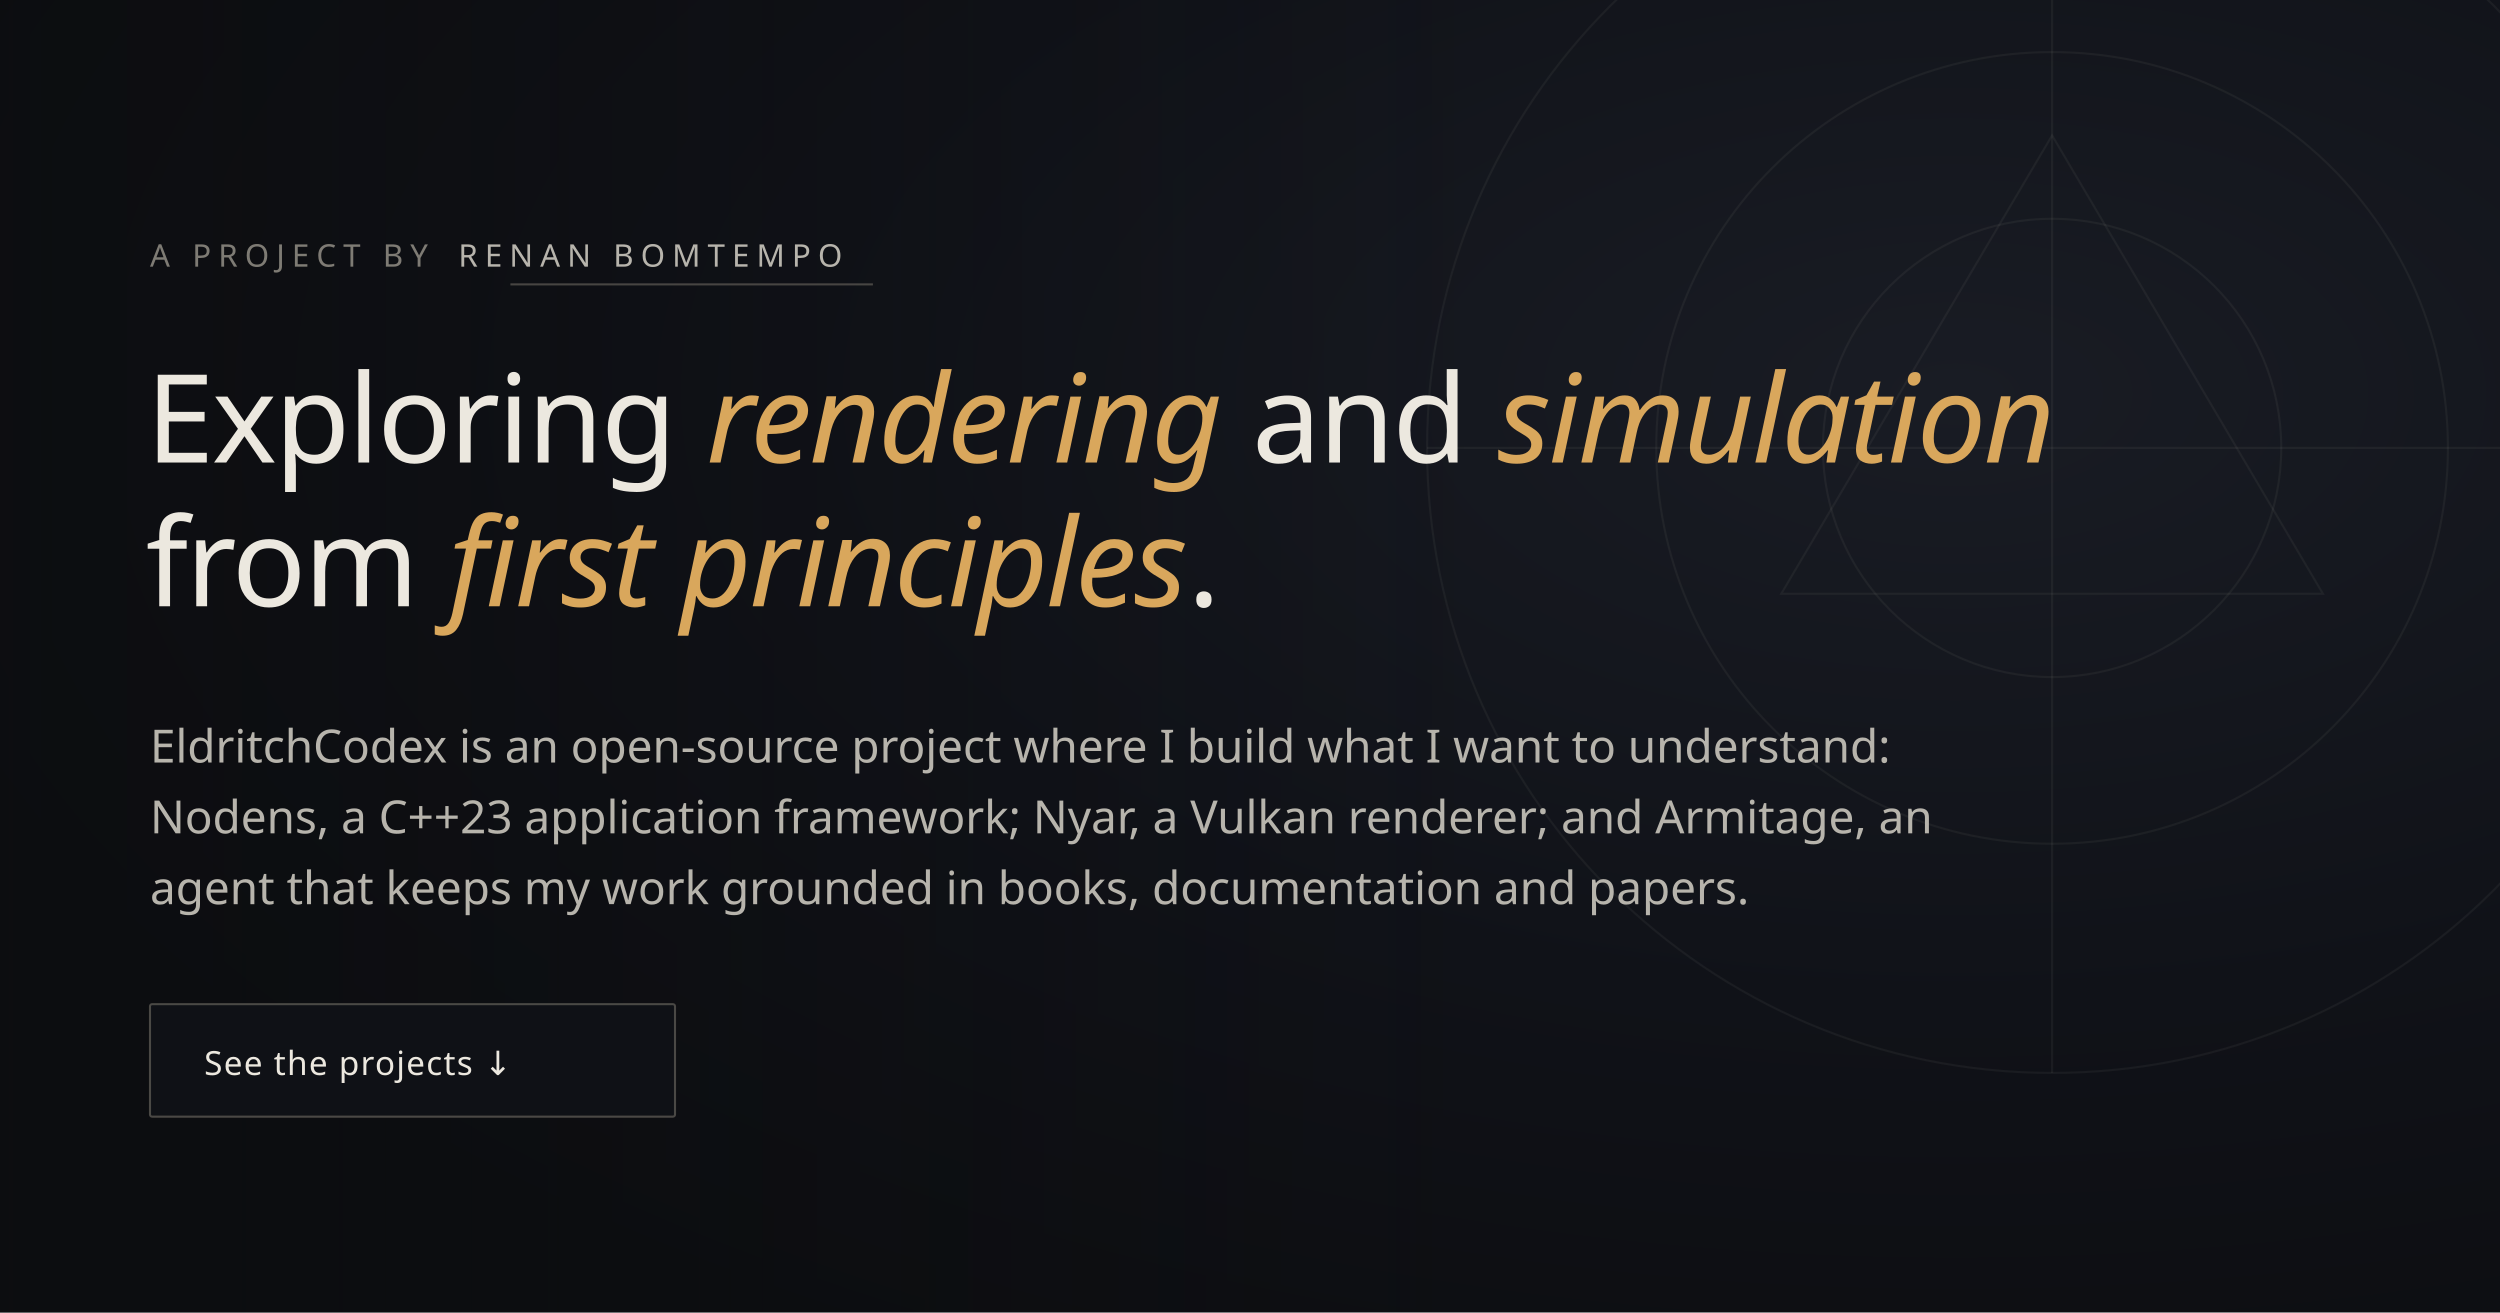
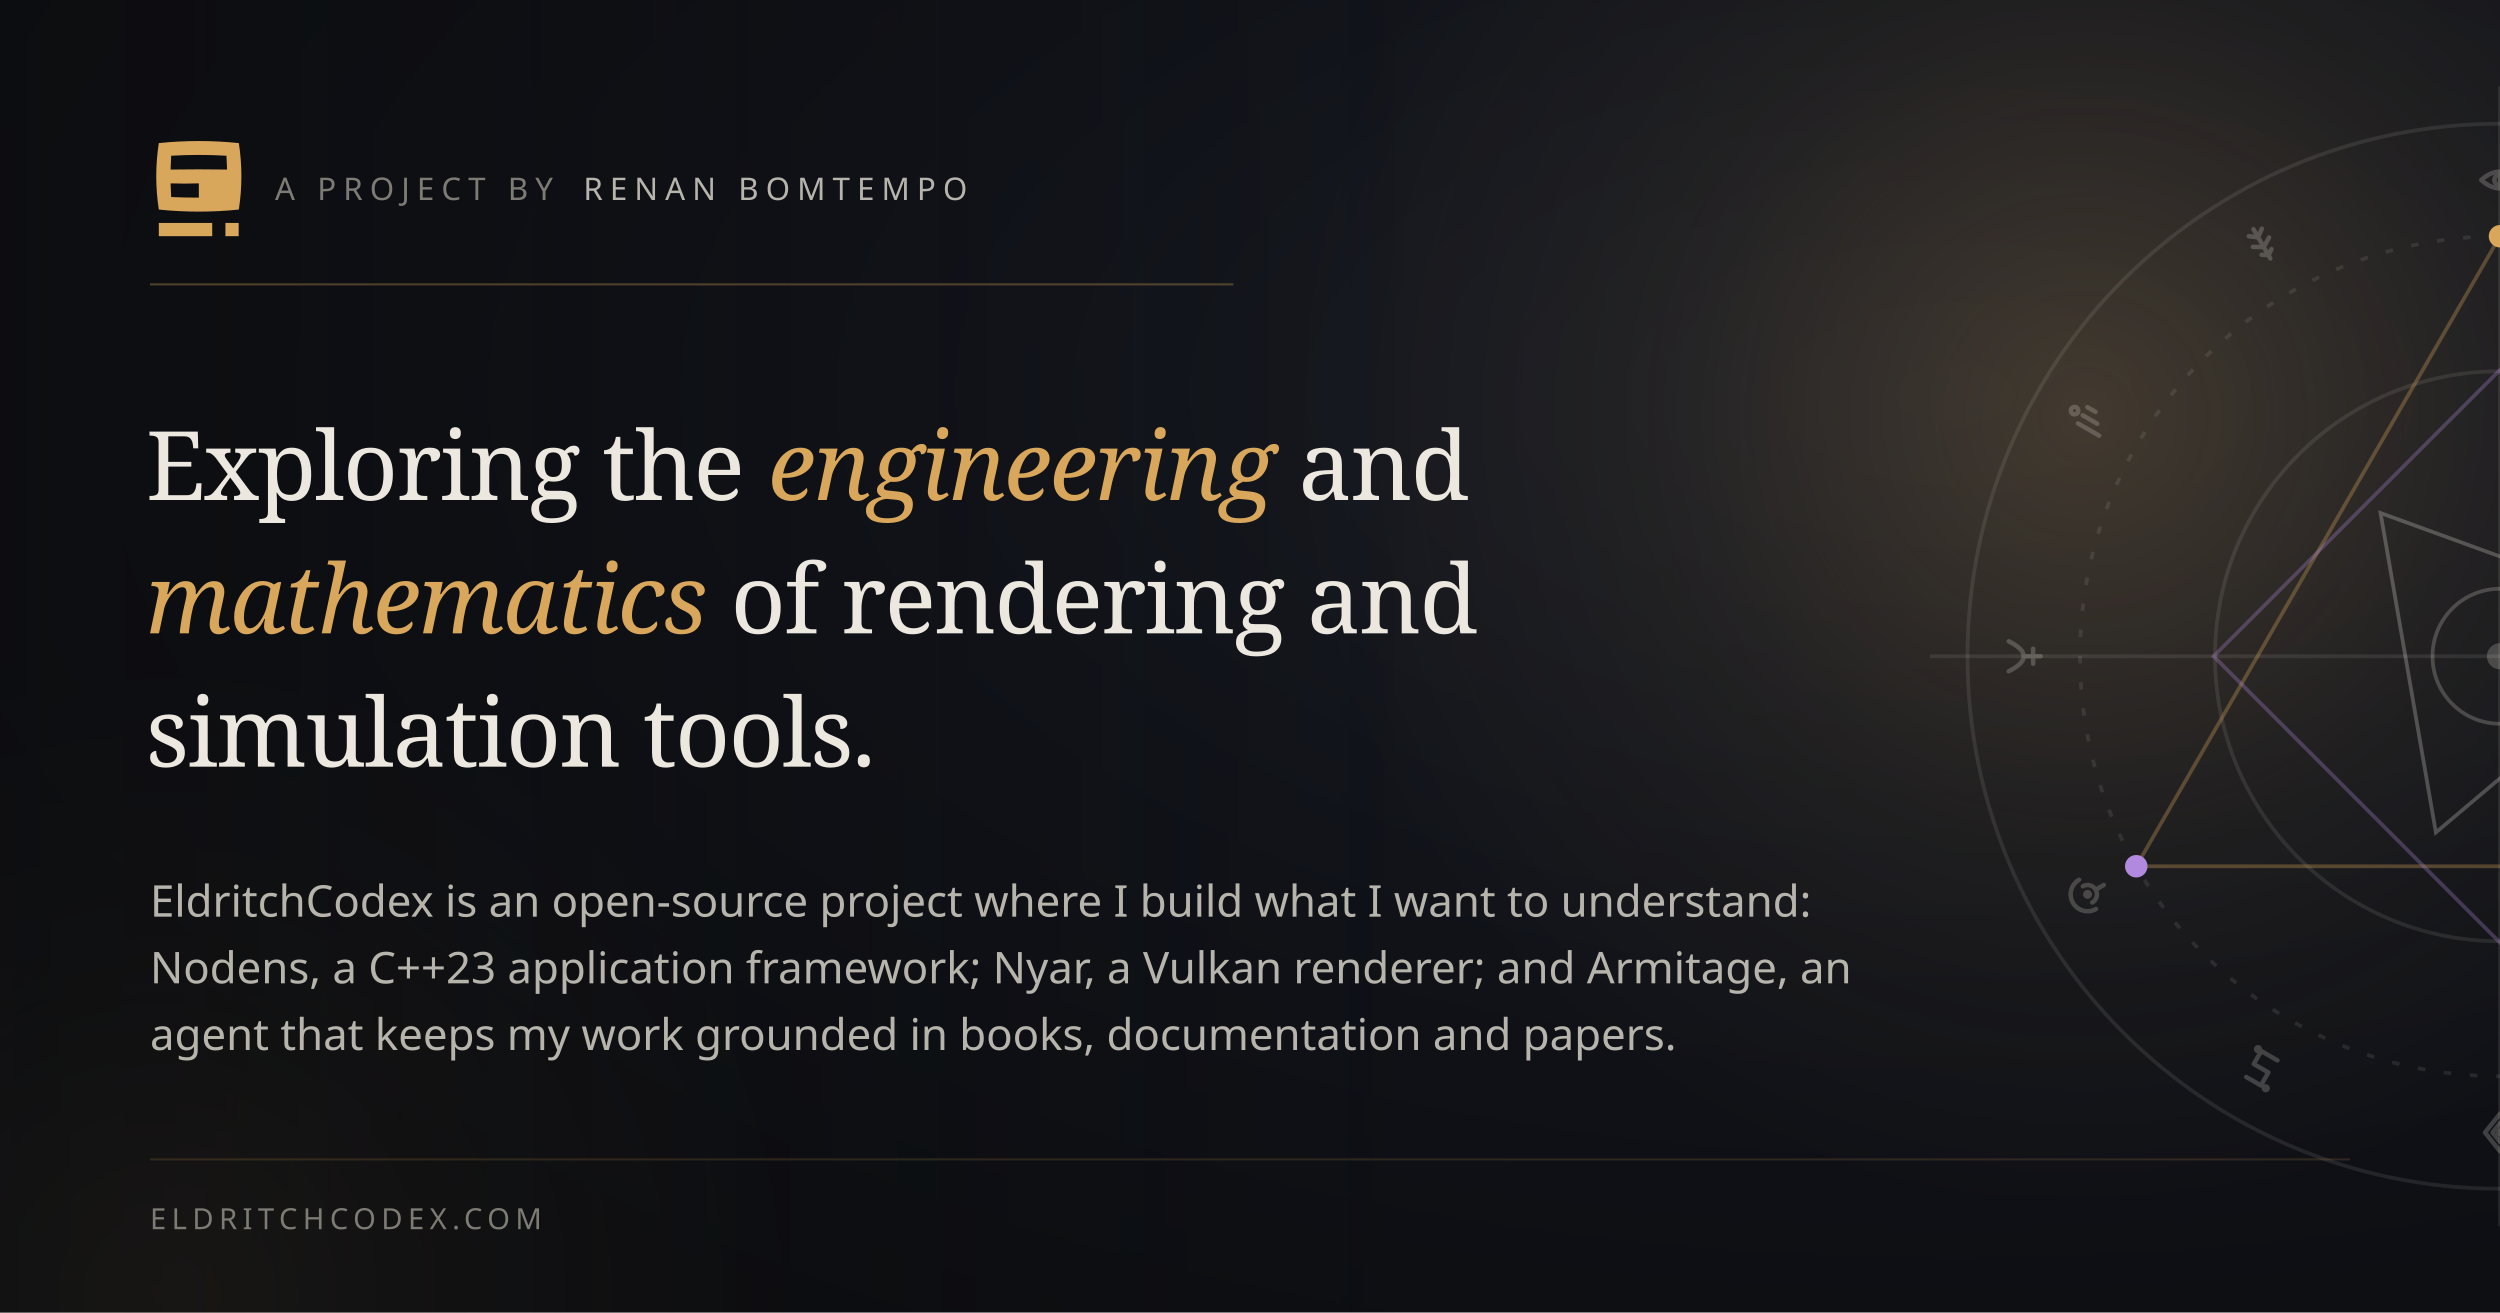
- <svg xmlns="http://www.w3.org/2000/svg" width="1200" height="630" viewBox="0 0 1200 630">
+ <svg xmlns="http://www.w3.org/2000/svg" width="1200" height="630" viewBox="0 0 1200 630" role="img" aria-label="EldritchCodex social card">
  <defs>
    <radialGradient id="bg" cx="78%" cy="30%" r="85%">
      <stop offset="0%" stop-color="#191c24" />
      <stop offset="55%" stop-color="#101218" />
      <stop offset="100%" stop-color="#0c0d10" />
    </radialGradient>
    <linearGradient id="veil" x1="0" y1="0" x2="1" y2="0">
      <stop offset="0%" stop-color="#0c0d10" stop-opacity="0.55" />
-       <stop offset="60%" stop-color="#0c0d10" stop-opacity="0" />
+       <stop offset="58%" stop-color="#0c0d10" stop-opacity="0" />
    </linearGradient>
+     <radialGradient id="bloom" cx="50%" cy="50%" r="50%">
+       <stop offset="0%" stop-color="#d9a75c" stop-opacity="0.22" />
+       <stop offset="55%" stop-color="#d9a75c" stop-opacity="0.06" />
+       <stop offset="100%" stop-color="#d9a75c" stop-opacity="0" />
+     </radialGradient>
  </defs>
  <rect width="1200" height="630" fill="url(#bg)" />
-   <g fill="none" stroke="#d6d2c4" stroke-opacity="0.06">
-     <circle cx="985" cy="215" r="300" />
-     <circle cx="985" cy="215" r="190" />
-     <circle cx="985" cy="215" r="110" />
-     <line x1="685" y1="215" x2="1285" y2="215" />
-     <line x1="985" y1="-85" x2="985" y2="515" />
-     <polygon points="985,65 1115,285 855,285" />
+   <circle cx="1000" cy="200" r="380" fill="url(#bloom)" />
+   <circle cx="80" cy="620" r="300" fill="url(#bloom)" opacity="0.5" />
+   <g transform="translate(912 27) scale(1.8)" fill="none">
+     <g stroke="rgba(236,232,223,0.10)" stroke-width="1">
+       <circle cx="160" cy="160" r="142" />
+       <circle cx="160" cy="160" r="76" />
+       <line x1="160" y1="8" x2="160" y2="312" />
+       <line x1="8" y1="160" x2="312" y2="160" />
+     </g>
+     <circle cx="160" cy="160" r="112" stroke="rgba(236,232,223,0.10)" stroke-width="1" stroke-dasharray="2 5" />
+     <g stroke="rgba(236,232,223,0.22)" stroke-width="2.4" stroke-linecap="round" stroke-linejoin="round">
+       <path transform="rotate(0 160 160) translate(154 27) scale(0.5)" d="M2 12Q12 3 22 12Q12 21 2 12Z M9 12a3 3 0 1 0 6 0a3 3 0 1 0 -6 0 M12 8v8" />
+       <path transform="rotate(30 160 160) translate(154 27) scale(0.5)" d="M12 12m0 0a2 2 0 1 1 3 1.7a4 4 0 1 1-6-3.4a6 6 0 1 1 9 5.2 M18 18l3 3" />
+       <path transform="rotate(60 160 160) translate(154 27) scale(0.5)" d="M12 2v20M12 7l-6 6M12 12l6-5M12 17l-5 4" />
+       <path transform="rotate(90 160 160) translate(154 27) scale(0.5)" d="M4 13a8 8 0 1 0 16 0a8 8 0 1 0-16 0 M7 6a1 1 0 1 0 2 0a1 1 0 1 0-2 0 M11 4a1 1 0 1 0 2 0a1 1 0 1 0-2 0 M15 6a1 1 0 1 0 2 0a1 1 0 1 0-2 0 M4 13h16" />
+       <path transform="rotate(120 160 160) translate(154 27) scale(0.5)" d="M4 10a8 8 0 0 0 16 0 M6 22l6-9 6 9z M10.8 5a1.2 1.2 0 1 0 2.4 0a1.2 1.2 0 1 0-2.4 0" />
+       <path transform="rotate(150 160 160) translate(154 27) scale(0.5)" d="M6 3v9q0 5 6 5t6-5V3M12 17v5M8 20h8" />
+       <path transform="rotate(180 160 160) translate(154 27) scale(0.5)" d="M12 2l8 10-8 10-8-10z M12 7l4 5-4 5-4-5z M11 12a1 1 0 1 0 2 0a1 1 0 1 0-2 0" />
+       <path transform="rotate(210 160 160) translate(154 27) scale(0.5)" d="M17 4H8v8h9v8H7 M4 4a1 1 0 1 0 2 0a1 1 0 1 0-2 0 M18 20a1 1 0 1 0 2 0a1 1 0 1 0-2 0" />
+       <path transform="rotate(240 160 160) translate(154 27) scale(0.5)" d="M3 12a9 9 0 0 1 18 0 M7 12a5 5 0 0 0 10 0 M10.8 12a1.2 1.2 0 1 0 2.4 0a1.2 1.2 0 1 0-2.4 0 M12 17v5" />
+       <path transform="rotate(270 160 160) translate(154 27) scale(0.5)" d="M4 4q4 8 8 8t8-8M12 12v9M8 17h8" />
+       <path transform="rotate(300 160 160) translate(154 27) scale(0.5)" d="M10 4a2 2 0 1 0 4 0a2 2 0 1 0-4 0 M7 9v13M12 9v9M17 9v5" />
+       <path transform="rotate(330 160 160) translate(154 27) scale(0.5)" d="M12 3v18M12 8L8 5M12 8l4-3M12 14l-5-3M12 14l5-3M12 19l-3-2M12 19l3-2" />
+     </g>
+     <polygon points="160,48 257,216 63,216" stroke="rgba(217,167,92,0.32)" stroke-width="1" />
+     <rect x="106" y="106" width="108" height="108" transform="rotate(45 160 160)" stroke="rgba(177,138,224,0.30)" stroke-width="1" />
+     <polygon points="160,210 203,135 117,135" transform="rotate(20 160 160)" stroke="rgba(236,232,223,0.26)" stroke-width="1" />
+     <circle cx="160" cy="48" r="3" fill="#d9a75c" stroke="none" />
+     <circle cx="257" cy="216" r="3" fill="#6ea8d6" stroke="none" />
+     <circle cx="63" cy="216" r="3" fill="#b18ae0" stroke="none" />
+     <circle cx="160" cy="160" r="18" stroke="rgba(236,232,223,0.22)" stroke-width="1" />
+     <circle cx="160" cy="160" r="3.5" fill="rgba(236,232,223,0.22)" stroke="none" />
  </g>
  <rect width="1200" height="630" fill="url(#veil)" />
-   <text x="72" y="128" font-family="IBM Plex Mono" font-size="15" letter-spacing="3.4" fill="#7e7b74">A PROJECT BY  <tspan fill="#b7b4ac">RENAN BOMTEMPO</tspan>
+   <text x="132" y="96" font-family="IBM Plex Mono" font-size="15" letter-spacing="3.4" fill="#7e7b74">A PROJECT BY  <tspan fill="#b7b4ac">RENAN BOMTEMPO</tspan>
  </text>
-   <rect x="245" y="136" width="174" height="1" fill="#55534e" fill-opacity="0.8" />
-   <text font-family="Fraunces, IBM Plex Serif" font-weight="300" font-size="59" fill="#ece8df" letter-spacing="-1.1">
-     <tspan x="70" y="222">Exploring <tspan font-style="italic" fill="#d9a75c">rendering</tspan> and <tspan font-style="italic" fill="#d9a75c">simulation</tspan>
-     </tspan>
-     <tspan x="70" y="291">from <tspan font-style="italic" fill="#d9a75c">first principles</tspan>.</tspan>
+   <rect x="72" y="136" width="520" height="1" fill="#d9a75c" fill-opacity="0.32" />
+   <svg x="72" y="66" width="48" height="48" viewBox="195 157 650 680" preserveAspectRatio="xMidYMid meet">
+     <g fill="#d9a75c">
+       <path fill-rule="evenodd" d="M240 195 Q512 167 784 195 Q819 420 784 647 Q512 675 240 647 Q205 420 240 195 Z M324 281 Q512 270 700 281 L704 375 Q512 372 320 375 Z M320 469 Q416 472 512 469 L512 566 Q416 566 324 562 Z" />
+       <path d="M240 738h363v90H240zM693 738h90v90h-90z" />
+     </g>
+   </svg>
+   <text font-family="Fraunces, Georgia, serif" font-weight="300" font-size="46" fill="#ece8df" letter-spacing="-0.8">
+     <tspan x="70" y="240">Exploring the <tspan font-style="italic" fill="#d9a75c">engineering</tspan> and</tspan>
+     <tspan x="70" y="304">
+       <tspan font-style="italic" fill="#d9a75c">mathematics</tspan> of rendering and</tspan>
+     <tspan x="70" y="368">simulation tools.</tspan>
  </text>
-   <text font-family="IBM Plex Sans" font-size="22" fill="#b7b4ac">
-     <tspan x="72" y="366">EldritchCodex is an open-source project where I build what I want to understand:</tspan>
-     <tspan x="72" y="400">Nodens, a C++23 application framework; Nyar, a Vulkan renderer; and Armitage, an</tspan>
-     <tspan x="72" y="434">agent that keeps my work grounded in books, documentation and papers.</tspan>
+   <text font-family="IBM Plex Sans" font-size="21" fill="#b7b4ac">
+     <tspan x="72" y="440">EldritchCodex is an open-source project where I build what I want to understand:</tspan>
+     <tspan x="72" y="472">Nodens, a C++23 application framework; Nyar, a Vulkan renderer; and Armitage, an</tspan>
+     <tspan x="72" y="504">agent that keeps my work grounded in books, documentation and papers.</tspan>
  </text>
-   <rect x="72" y="482" width="252" height="54" rx="1" fill="#0f1116" stroke="#55534e" stroke-opacity="0.85" />
-   <text x="98" y="516" font-family="IBM Plex Mono" font-size="16" letter-spacing="0.6" fill="#ece8df">See the projects ↓</text>
+   <rect x="72" y="556" width="1056" height="1" fill="#d9a75c" fill-opacity="0.16" />
+   <text x="72" y="590" font-family="IBM Plex Mono" font-size="14" letter-spacing="2.6" fill="#7e7b74">ELDRITCHCODEX.COM</text>
</svg>
